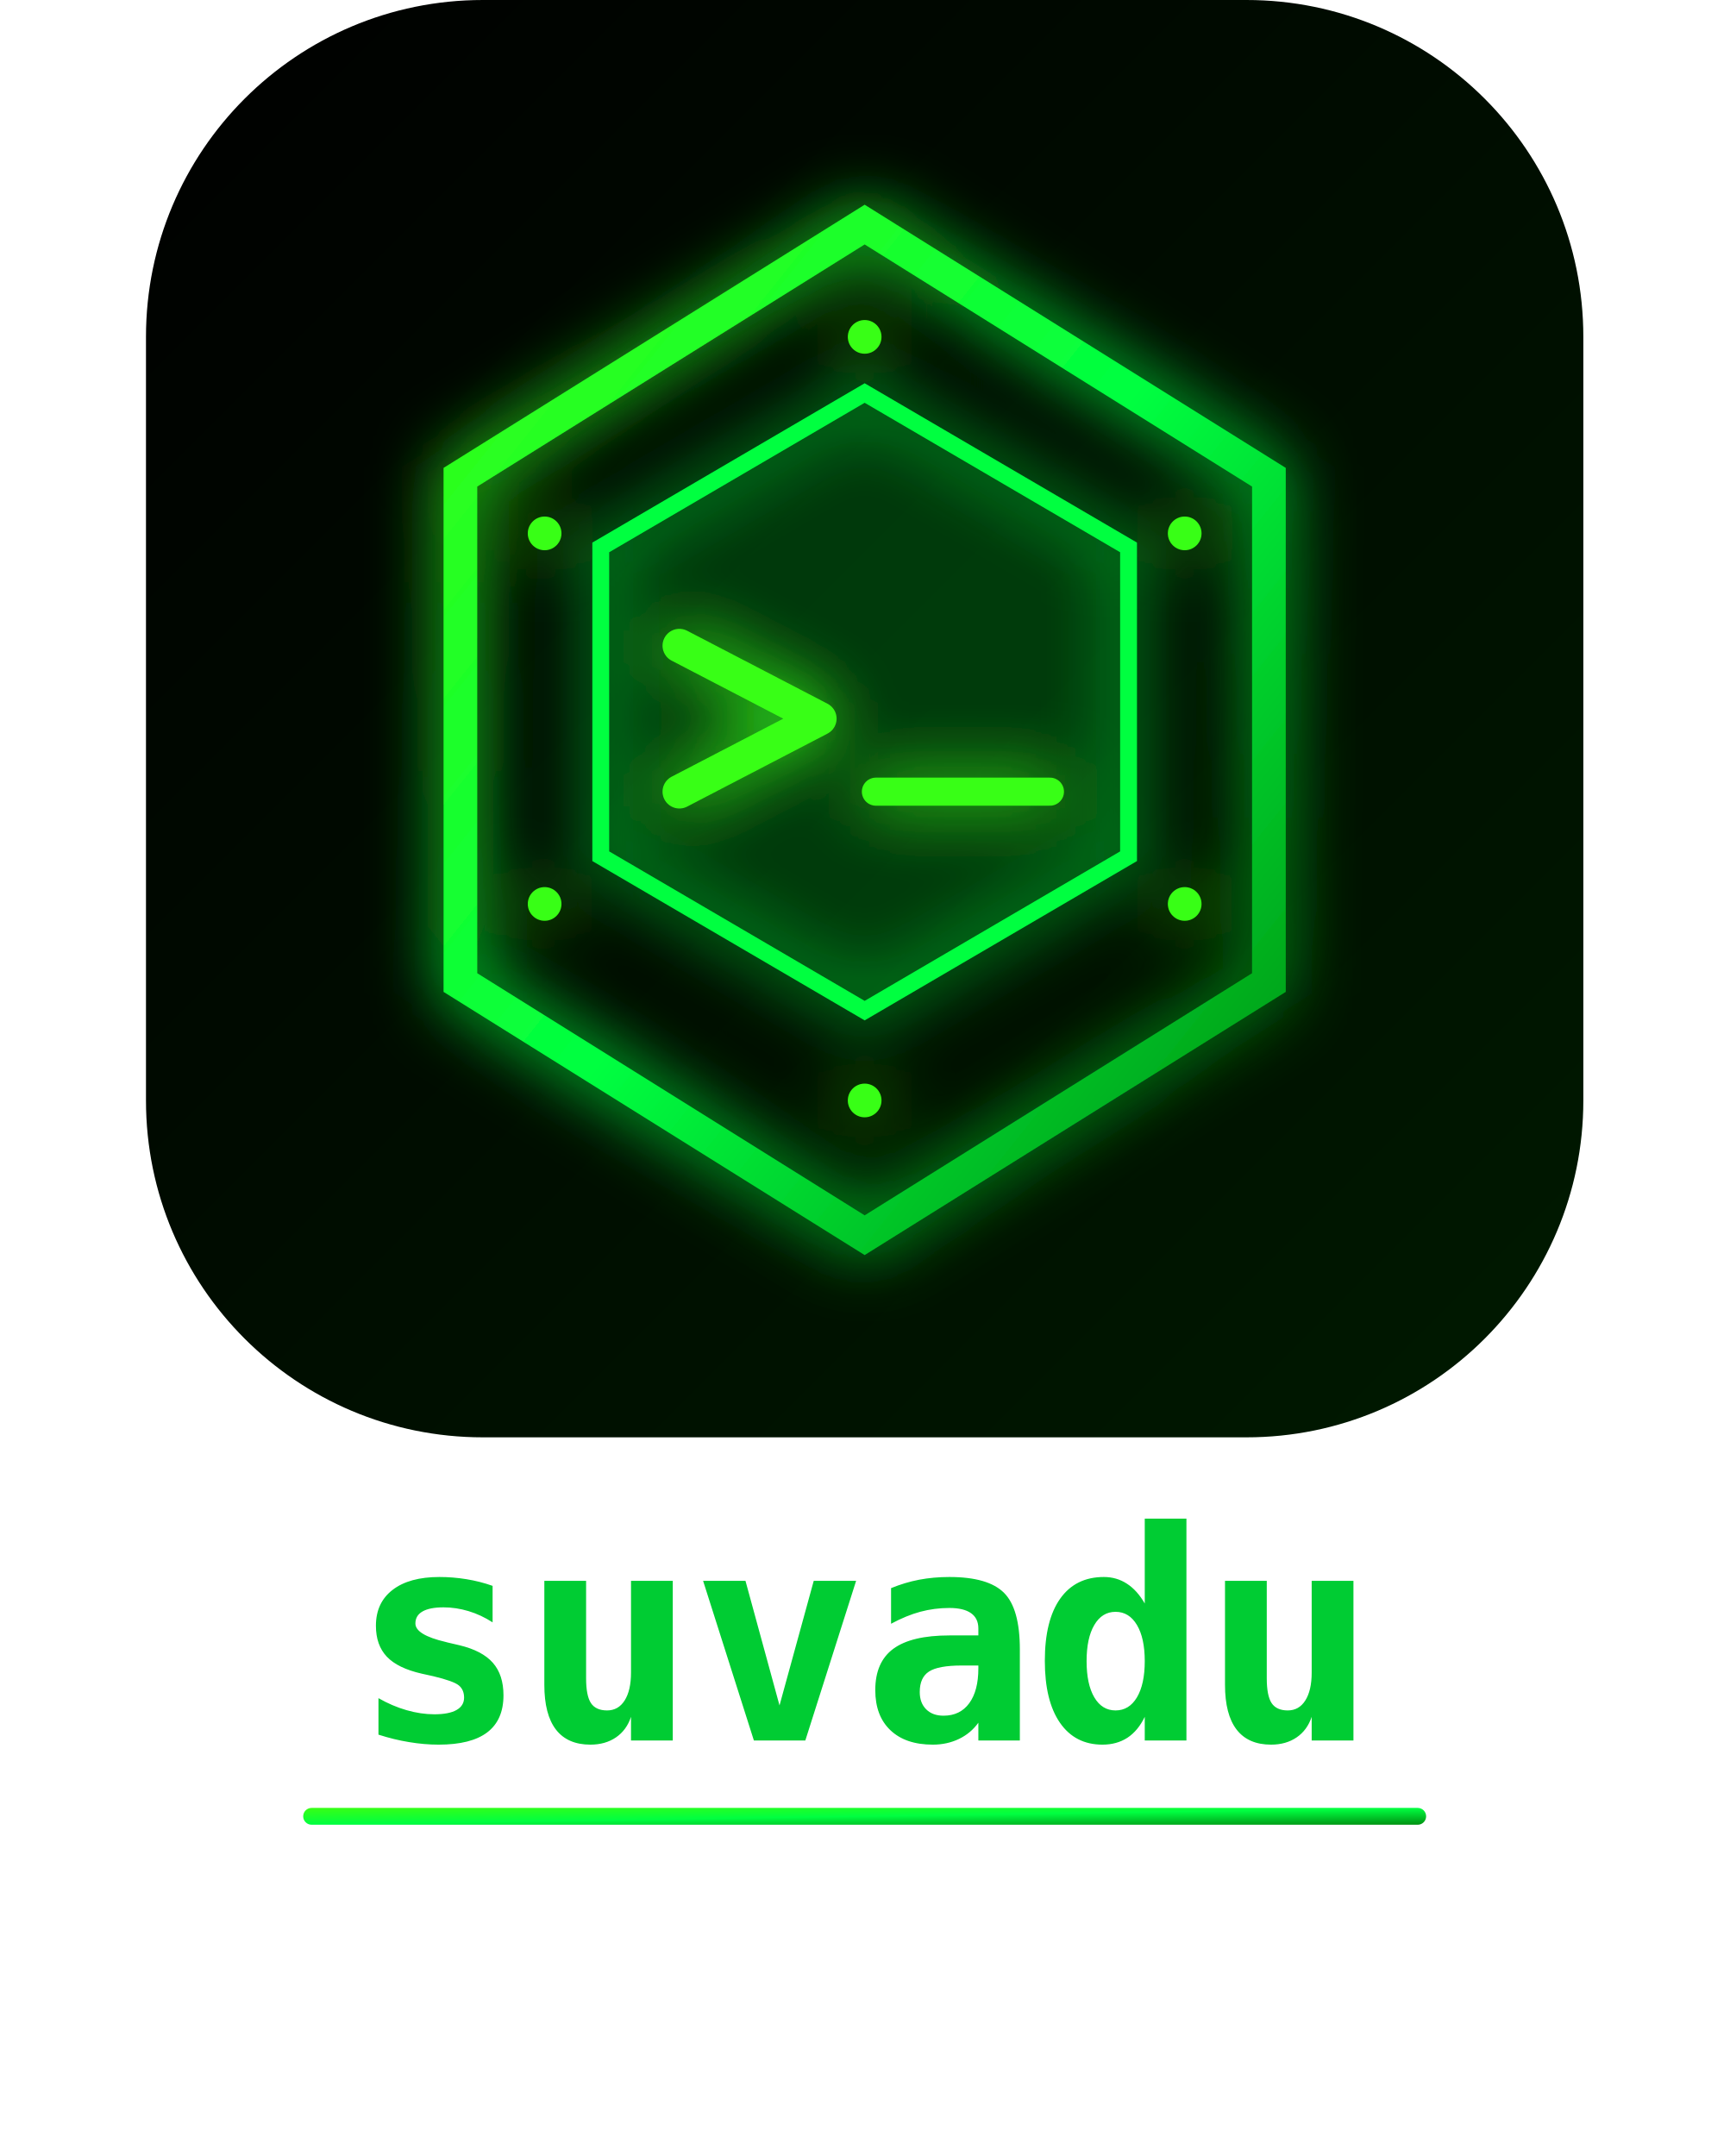
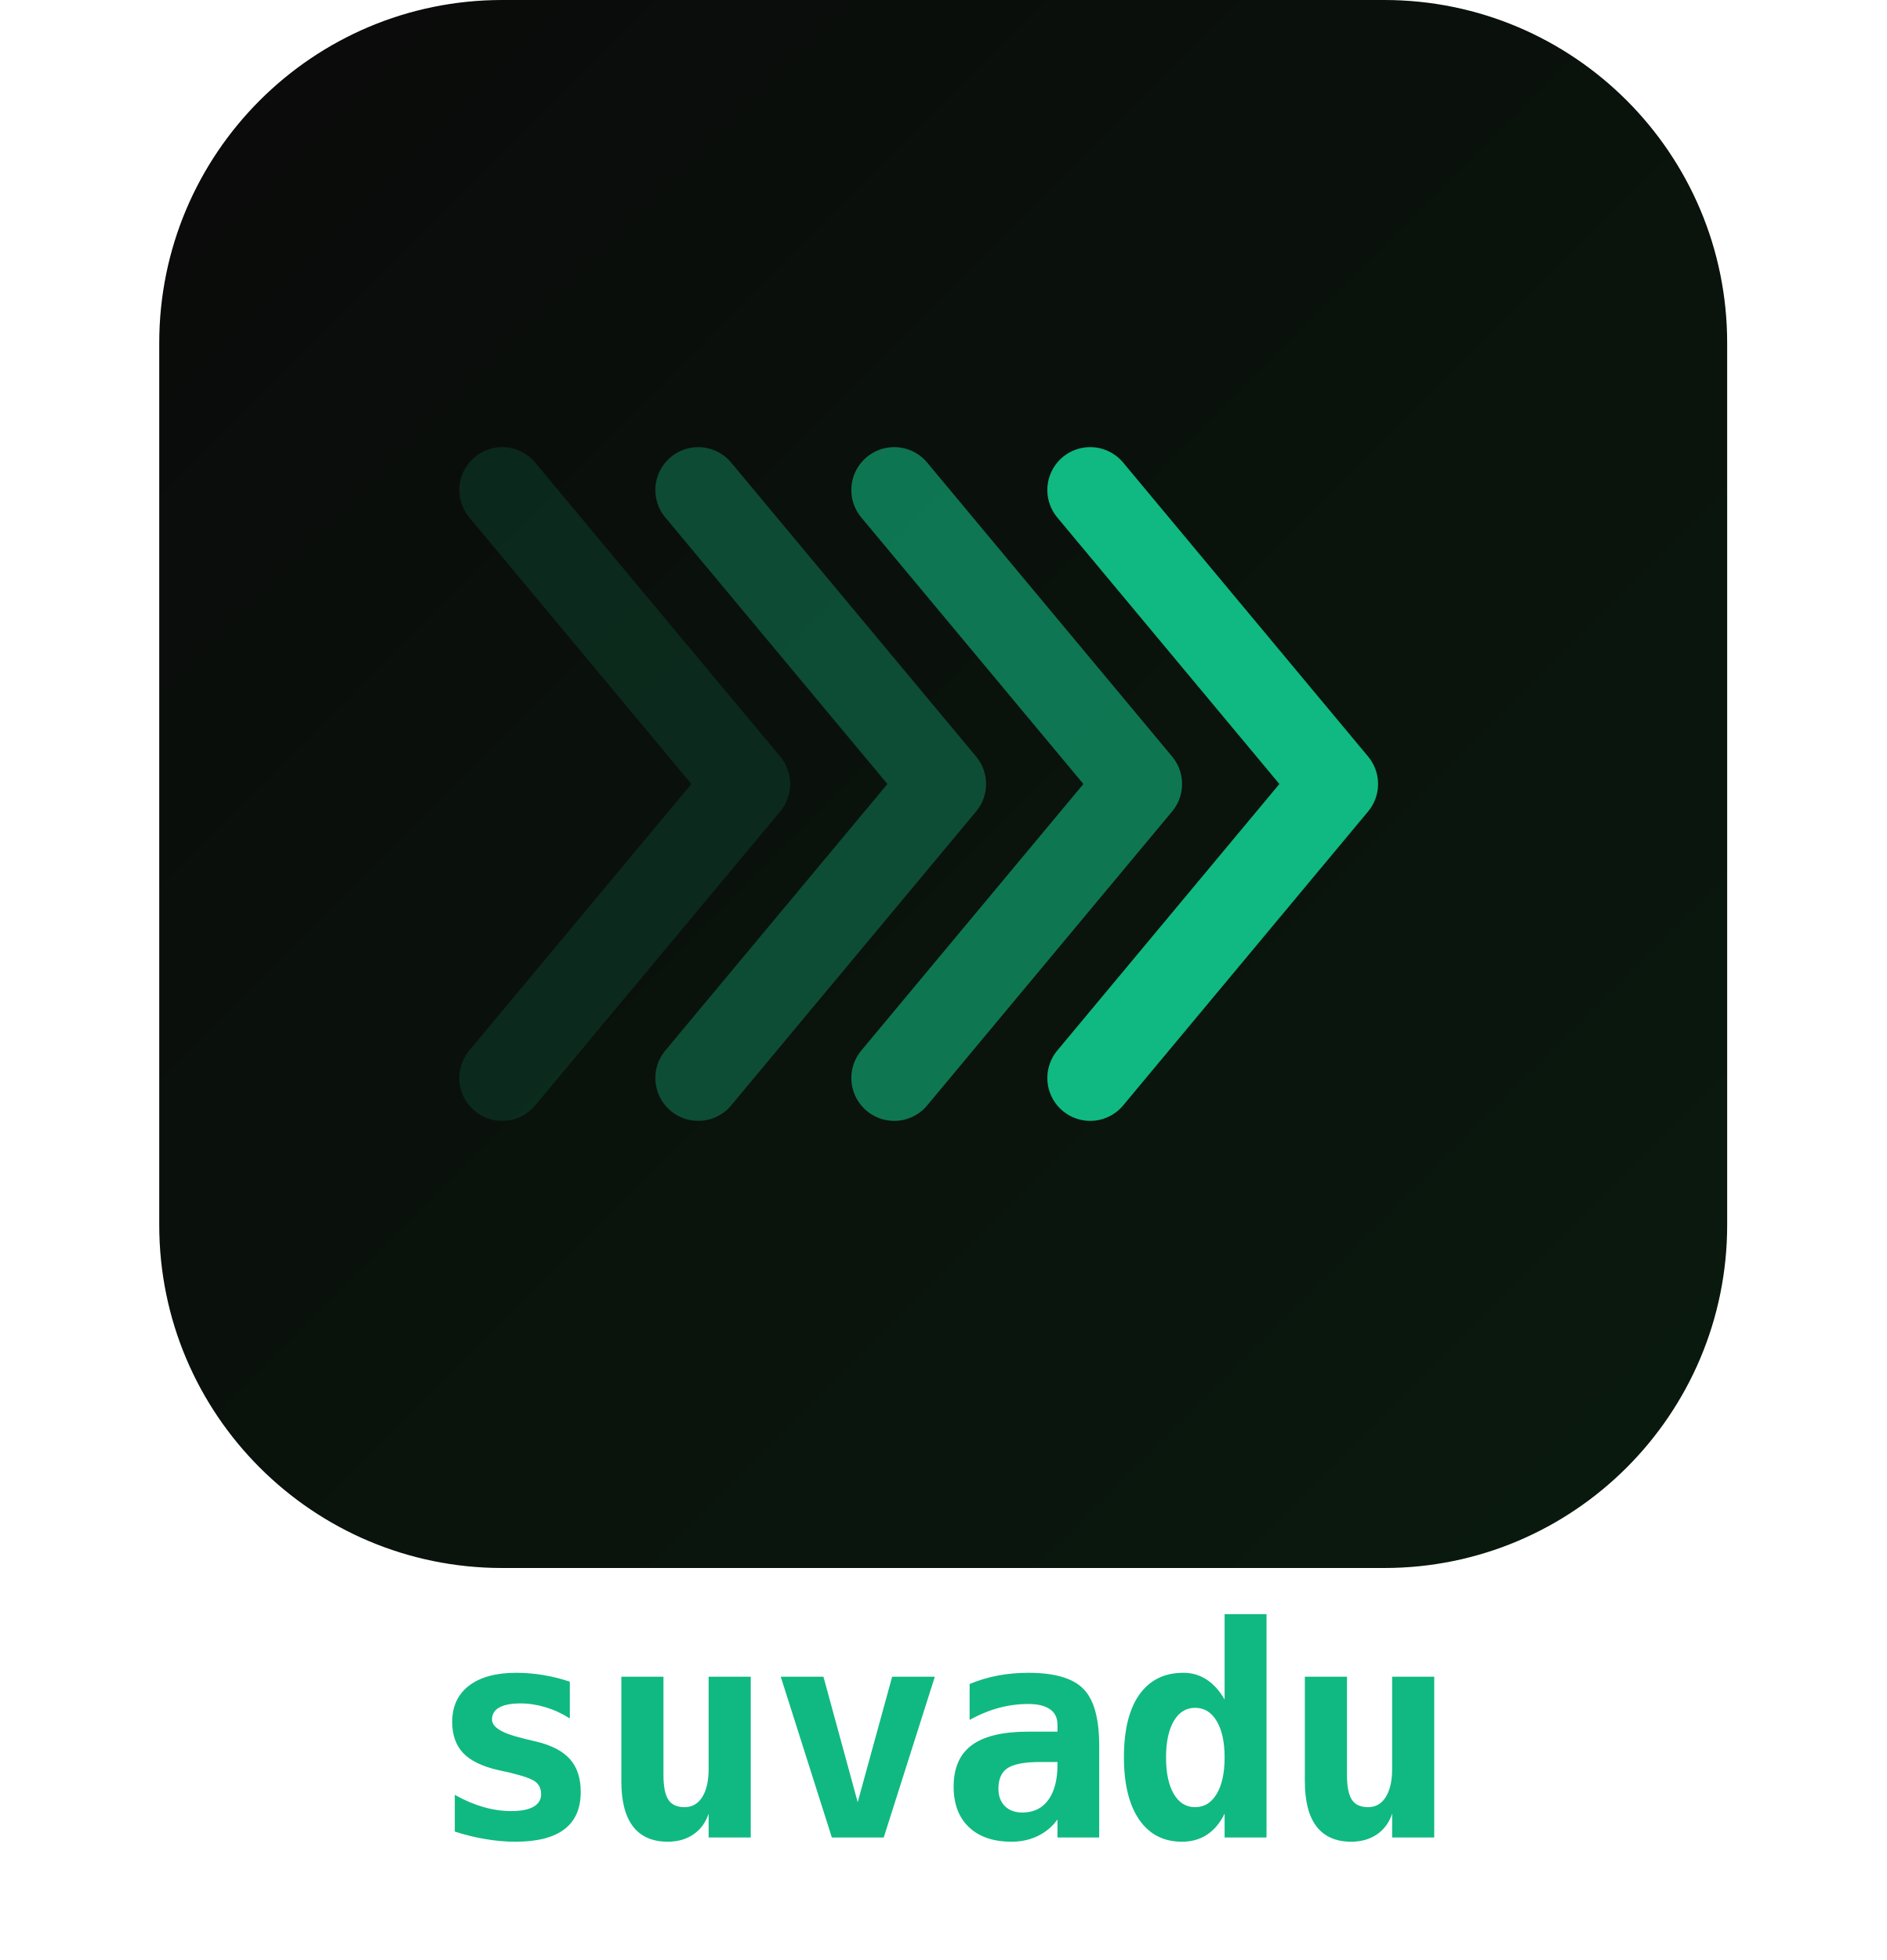
- <svg xmlns="http://www.w3.org/2000/svg" width="308" height="384" viewBox="0 0 308 384" fill="none">
+ <svg xmlns="http://www.w3.org/2000/svg" width="308" height="320" viewBox="0 0 308 320" fill="none">
  <defs>
-     <filter id="appIconGlow" x="-50%" y="-50%" width="200%" height="200%">
-       <feGaussianBlur stdDeviation="6" result="coloredBlur" />
-       <feMerge>
-         <feMergeNode in="coloredBlur" />
-         <feMergeNode in="SourceGraphic" />
-       </feMerge>
-     </filter>
-     <linearGradient id="iconBg" x1="0%" y1="0%" x2="100%" y2="100%">
-       <stop offset="0%" stop-color="#000000" />
-       <stop offset="100%" stop-color="#001A00" />
-     </linearGradient>
-     <linearGradient id="iconGradient" x1="0%" y1="0%" x2="100%" y2="100%">
-       <stop offset="0%" stop-color="#39FF14" />
-       <stop offset="50%" stop-color="#00FF41" />
-       <stop offset="100%" stop-color="#008F11" />
+     <linearGradient id="logoBg" x1="0%" y1="0%" x2="100%" y2="100%">
+       <stop offset="0%" stop-color="#0a0a0a" />
+       <stop offset="100%" stop-color="#0a1a0e" />
    </linearGradient>
  </defs>
-   <rect x="26" width="256" height="256" rx="60" fill="url(#iconBg)" />
-   <g filter="url(#appIconGlow)">
-     <path d="M 154 40 L 226 85 L 226 175 L 154 220 L 82 175 L 82 85 Z" fill="none" stroke="url(#iconGradient)" stroke-width="6" />
-     <path d="M 154 70 L 201 97.5 L 201 152.5 L 154 180 L 107 152.5 L 107 97.5 Z" fill="rgba(0, 255, 65, 0.1)" stroke="#00FF41" stroke-width="3" />
-     <path d="M 121 115 L 146 128 L 121 141" stroke="#39FF14" stroke-width="6" stroke-linecap="round" stroke-linejoin="round" />
-     <line x1="156" y1="141" x2="187" y2="141" stroke="#39FF14" stroke-width="5" stroke-linecap="round" />
-     <circle cx="154" cy="60" r="3" fill="#39FF14" />
-     <circle cx="211" cy="95" r="3" fill="#39FF14" />
-     <circle cx="211" cy="161" r="3" fill="#39FF14" />
-     <circle cx="154" cy="196" r="3" fill="#39FF14" />
-     <circle cx="97" cy="161" r="3" fill="#39FF14" />
-     <circle cx="97" cy="95" r="3" fill="#39FF14" />
+   <rect x="26" width="256" height="256" rx="56" fill="url(#logoBg)" />
+   <g stroke="#10b981" fill="none" stroke-linecap="round" stroke-linejoin="round">
+     <path d="M 82 80 L 122 128 L 82 176" stroke-width="14" opacity="0.15" />
+     <path d="M 114 80 L 154 128 L 114 176" stroke-width="14" opacity="0.35" />
+     <path d="M 146 80 L 186 128 L 146 176" stroke-width="14" opacity="0.6" />
+     <path d="M 178 80 L 218 128 L 178 176" stroke-width="14" opacity="1" />
  </g>
-   <text x="154" y="310" font-family="'JetBrains Mono', monospace" font-size="52" font-weight="700" fill="#00CC33" text-anchor="middle" letter-spacing="-1">suvadu</text>
-   <rect x="54" y="322" width="200" height="3" fill="url(#iconGradient)" rx="1.5" />
+   <text x="154" y="300" font-family="'JetBrains Mono', 'SF Mono', monospace" font-size="48" font-weight="700" fill="#10b981" text-anchor="middle" letter-spacing="-1">suvadu</text>
</svg>
